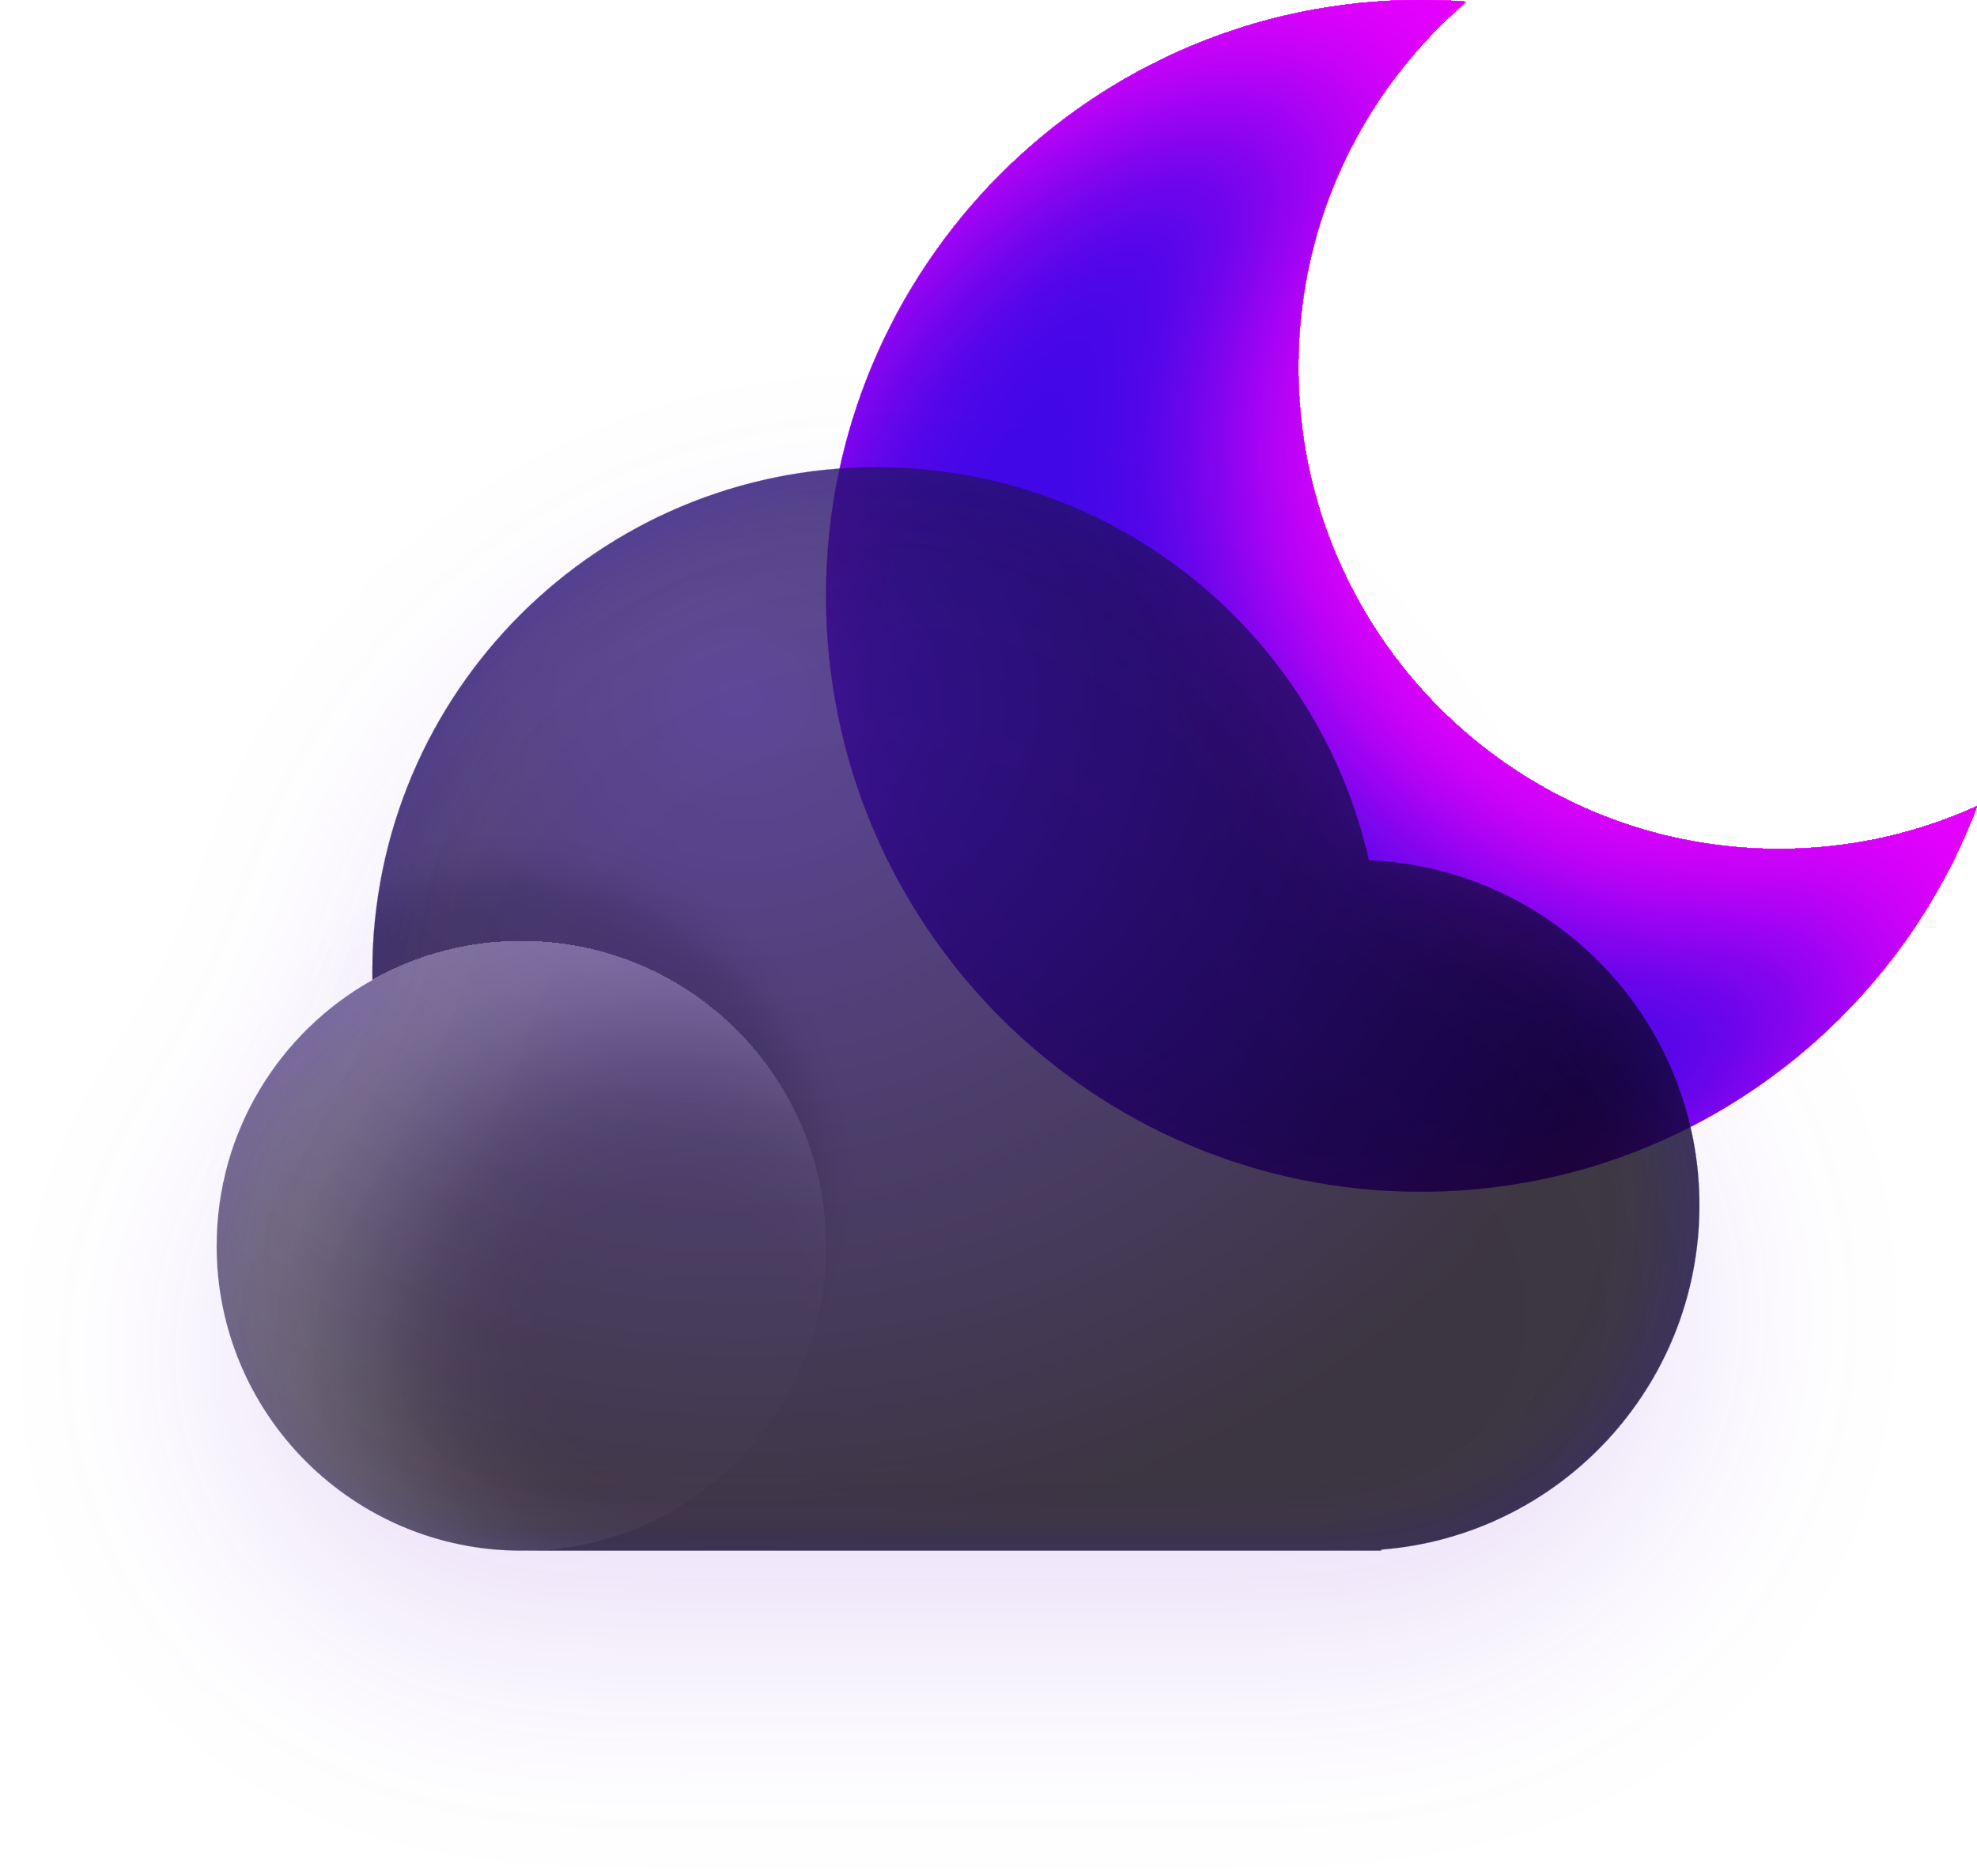
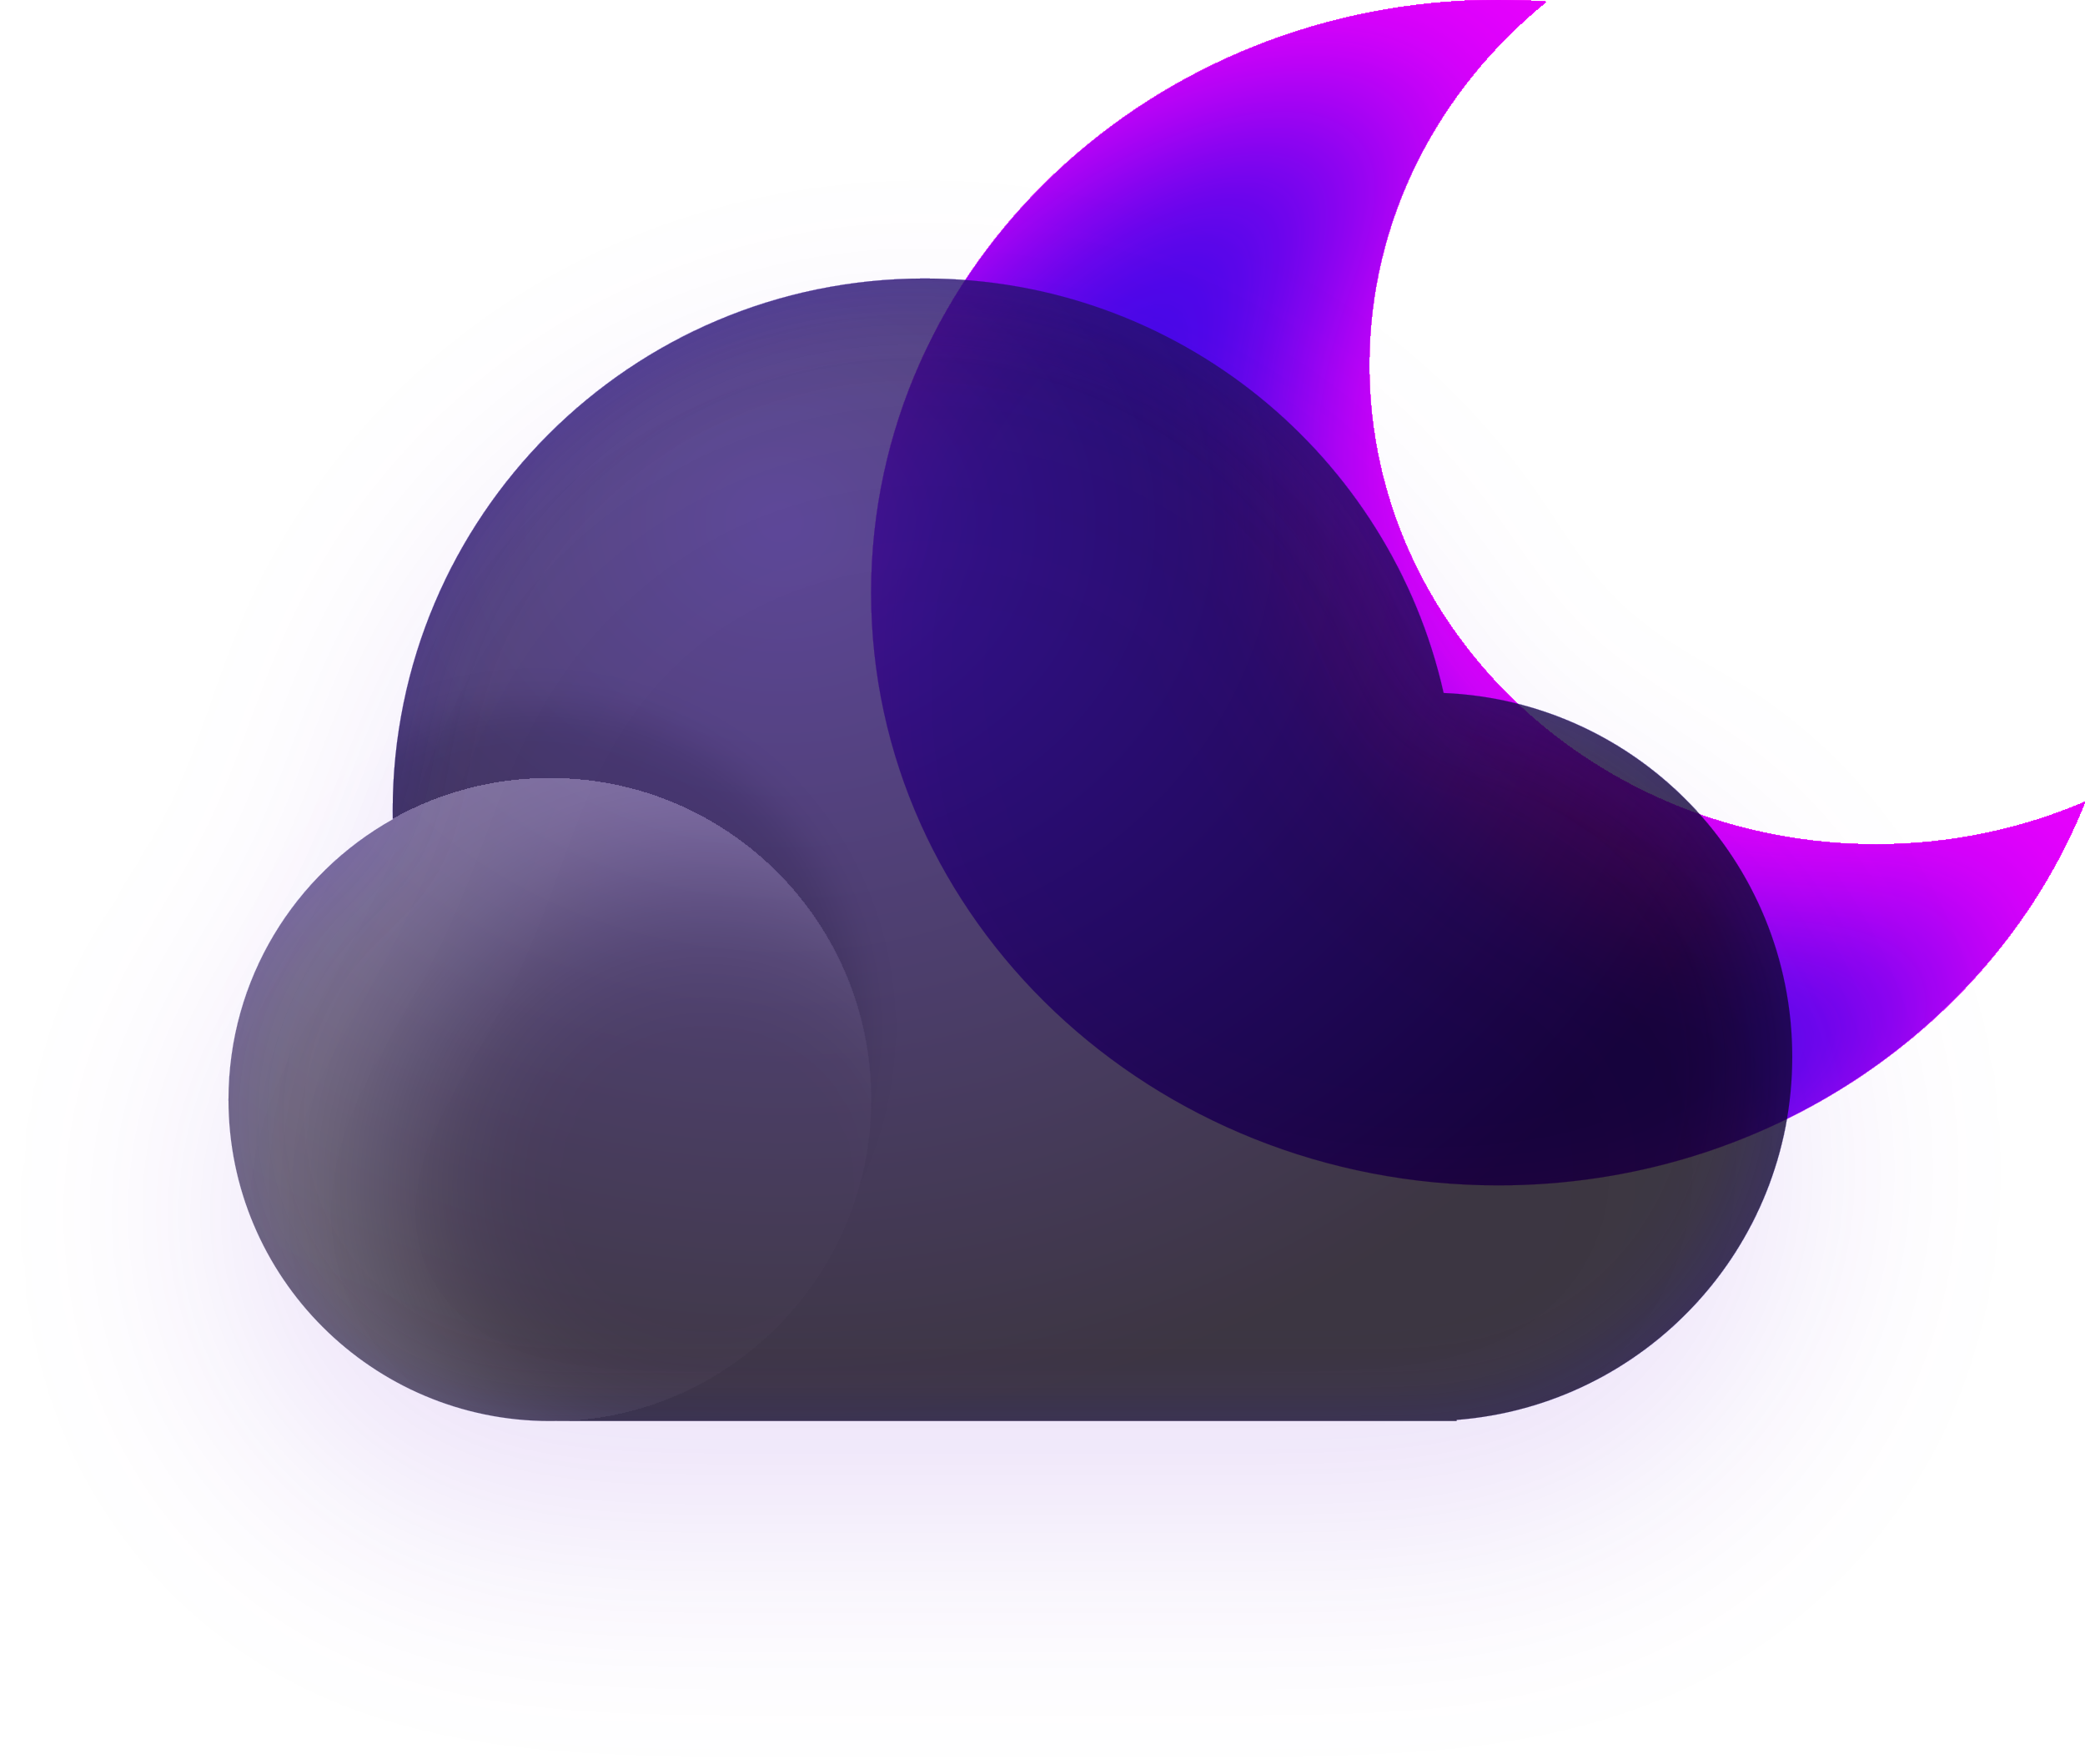
- <svg xmlns="http://www.w3.org/2000/svg" width="292" height="277" viewBox="0 0 292 277" fill="none">
+ <svg xmlns="http://www.w3.org/2000/svg" width="292" height="247" viewBox="0 0 292 247" fill="none">
  <g filter="url(#filter0_i_302_129)">
-     <path fill-rule="evenodd" clip-rule="evenodd" d="M292 119.065C283.079 123.115 273.174 125.37 262.743 125.37C223.546 125.37 191.77 93.527 191.77 54.247C191.77 32.648 201.377 13.298 216.542 0.254C214.322 0.086 212.078 0 209.814 0C161.316 0 122 39.399 122 88C122 136.601 161.316 176 209.814 176C247.4 176 279.471 152.336 292 119.065Z" fill="#4107E7" />
+     <path fill-rule="evenodd" clip-rule="evenodd" d="M292 112.3C283.079 116.12 273.174 118.247 262.743 118.247C223.546 118.247 191.77 88.213 191.77 51.164C191.77 30.793 201.377 12.543 216.542 0.24C214.322 0.081 212.078 0 209.814 0C161.316 0 122 37.16 122 83C122 128.84 161.316 166 209.814 166C247.4 166 279.471 143.681 292 112.3Z" fill="#4107E7" />
  </g>
  <g filter="url(#filter1_bdi_302_129)">
-     <path fill-rule="evenodd" clip-rule="evenodd" d="M200 229H78V228.989C77.668 228.996 77.334 229 77 229C52.147 229 32 208.853 32 184C32 167.134 41.279 152.435 55.01 144.73C55.003 144.321 55 143.911 55 143.5C55 102.355 88.355 69 129.5 69C164.991 69 194.686 93.818 202.177 127.046C229.334 128.186 251 150.563 251 178C251 204.82 230.297 226.805 204 228.845V229H200Z" fill="url(#paint0_radial_302_129)" fill-opacity="0.77" />
+     <path fill-rule="evenodd" clip-rule="evenodd" d="M200 199H78V198.989C77.668 198.996 77.334 199 77 199C52.147 199 32 178.853 32 154C32 137.134 41.279 122.435 55.01 114.73C55.003 114.321 55 113.911 55 113.5C55 72.355 88.355 39 129.5 39C164.991 39 194.686 63.818 202.177 97.046C229.334 98.186 251 120.563 251 148C251 174.82 230.297 196.805 204 198.845V199H200Z" fill="url(#paint0_radial_302_129)" fill-opacity="0.77" />
  </g>
  <g style="mix-blend-mode:soft-light" filter="url(#filter2_di_302_129)">
-     <circle cx="77" cy="184" r="45" fill="#848484" />
+     <circle cx="77" cy="154" r="45" fill="#848484" />
  </g>
  <defs>
-     <filter id="filter0_i_302_129" x="112" y="0" width="180" height="189" filterUnits="userSpaceOnUse" color-interpolation-filters="sRGB">
+     <filter id="filter0_i_302_129" x="112" y="0" width="180" height="179" filterUnits="userSpaceOnUse" color-interpolation-filters="sRGB">
      <feFlood flood-opacity="0" result="BackgroundImageFix" />
      <feBlend mode="normal" in="SourceGraphic" in2="BackgroundImageFix" result="shape" />
      <feColorMatrix in="SourceAlpha" type="matrix" values="0 0 0 0 0 0 0 0 0 0 0 0 0 0 0 0 0 0 127 0" result="hardAlpha" />
      <feOffset dx="-10" dy="13" />
      <feGaussianBlur stdDeviation="12" />
      <feComposite in2="hardAlpha" operator="arithmetic" k2="-1" k3="1" />
      <feColorMatrix type="matrix" values="0 0 0 0 0.98 0 0 0 0 0 0 0 0 0 1 0 0 0 0.9 0" />
      <feBlend mode="normal" in2="shape" result="effect1_innerShadow_302_129" />
    </filter>
-     <filter id="filter1_bdi_302_129" x="0" y="53" width="283" height="224" filterUnits="userSpaceOnUse" color-interpolation-filters="sRGB">
+     <filter id="filter1_bdi_302_129" x="0" y="23" width="283" height="224" filterUnits="userSpaceOnUse" color-interpolation-filters="sRGB">
      <feFlood flood-opacity="0" result="BackgroundImageFix" />
      <feGaussianBlur in="BackgroundImageFix" stdDeviation="8" />
      <feComposite in2="SourceAlpha" operator="in" result="effect1_backgroundBlur_302_129" />
      <feColorMatrix in="SourceAlpha" type="matrix" values="0 0 0 0 0 0 0 0 0 0 0 0 0 0 0 0 0 0 127 0" result="hardAlpha" />
      <feOffset dy="16" />
      <feGaussianBlur stdDeviation="16" />
      <feColorMatrix type="matrix" values="0 0 0 0 0.385 0 0 0 0 0.063 0 0 0 0 0.796 0 0 0 0.12 0" />
      <feBlend mode="normal" in2="effect1_backgroundBlur_302_129" result="effect2_dropShadow_302_129" />
      <feBlend mode="normal" in="SourceGraphic" in2="effect2_dropShadow_302_129" result="shape" />
      <feColorMatrix in="SourceAlpha" type="matrix" values="0 0 0 0 0 0 0 0 0 0 0 0 0 0 0 0 0 0 127 0" result="hardAlpha" />
      <feOffset dx="-2" dy="2" />
      <feGaussianBlur stdDeviation="7" />
      <feComposite in2="hardAlpha" operator="arithmetic" k2="-1" k3="1" />
      <feColorMatrix type="matrix" values="0 0 0 0 0.21 0 0 0 0 0.063 0 0 0 0 0.796 0 0 0 0.3 0" />
      <feBlend mode="normal" in2="shape" result="effect3_innerShadow_302_129" />
    </filter>
-     <filter id="filter2_di_302_129" x="24" y="123" width="120" height="118" filterUnits="userSpaceOnUse" color-interpolation-filters="sRGB">
+     <filter id="filter2_di_302_129" x="24" y="93" width="120" height="118" filterUnits="userSpaceOnUse" color-interpolation-filters="sRGB">
      <feFlood flood-opacity="0" result="BackgroundImageFix" />
      <feColorMatrix in="SourceAlpha" type="matrix" values="0 0 0 0 0 0 0 0 0 0 0 0 0 0 0 0 0 0 127 0" result="hardAlpha" />
      <feOffset dx="-2" dy="-10" />
      <feGaussianBlur stdDeviation="3" />
      <feColorMatrix type="matrix" values="0 0 0 0 0 0 0 0 0 0 0 0 0 0 0 0 0 0 0.22 0" />
      <feBlend mode="normal" in2="BackgroundImageFix" result="effect1_dropShadow_302_129" />
      <feBlend mode="normal" in="SourceGraphic" in2="effect1_dropShadow_302_129" result="shape" />
      <feColorMatrix in="SourceAlpha" type="matrix" values="0 0 0 0 0 0 0 0 0 0 0 0 0 0 0 0 0 0 127 0" result="hardAlpha" />
      <feOffset dx="22" dy="12" />
      <feGaussianBlur stdDeviation="11" />
      <feComposite in2="hardAlpha" operator="arithmetic" k2="-1" k3="1" />
      <feColorMatrix type="matrix" values="0 0 0 0 1 0 0 0 0 1 0 0 0 0 1 0 0 0 0.74 0" />
      <feBlend mode="normal" in2="shape" result="effect2_innerShadow_302_129" />
    </filter>
-     <radialGradient id="paint0_radial_302_129" cx="0" cy="0" r="1" gradientUnits="userSpaceOnUse" gradientTransform="translate(109.164 103.114) rotate(90.6693) scale(125.829 143.587)">
+     <radialGradient id="paint0_radial_302_129" cx="0" cy="0" r="1" gradientUnits="userSpaceOnUse" gradientTransform="translate(109.164 73.1144) rotate(90.6693) scale(125.829 143.587)">
      <stop offset="0.016" stop-color="#31187A" />
      <stop offset="1" stop-color="#07020A" />
    </radialGradient>
  </defs>
</svg>
